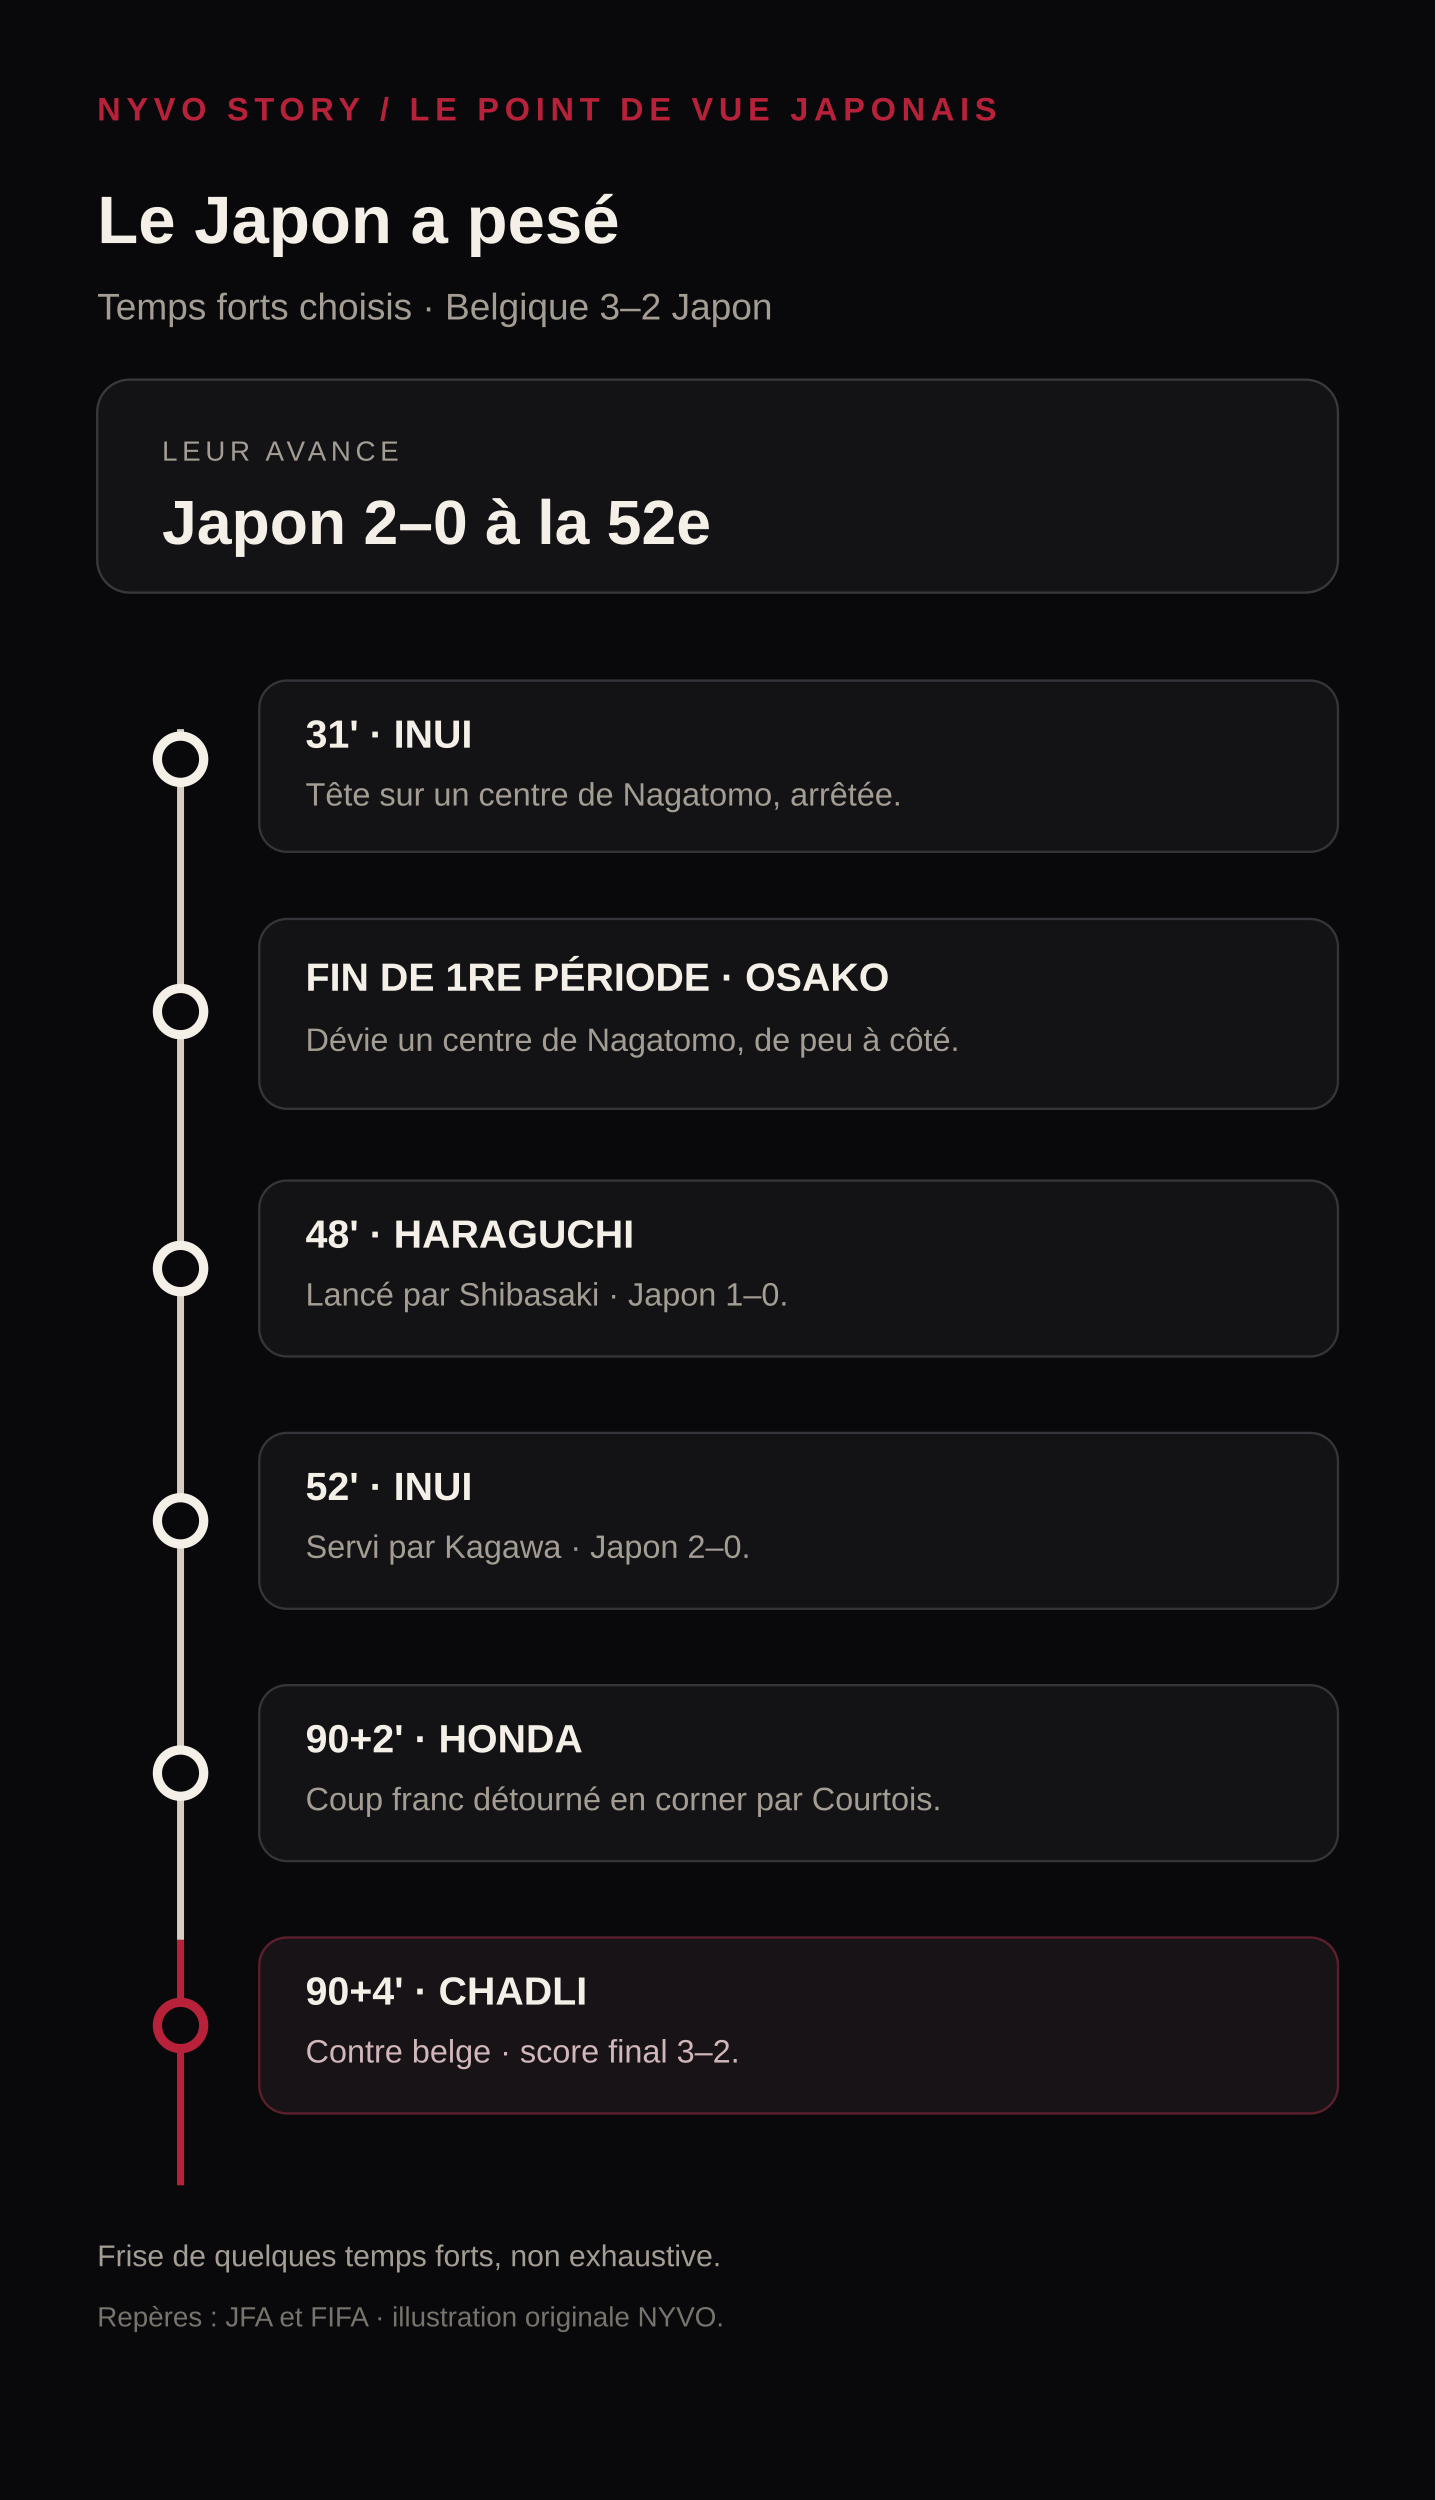
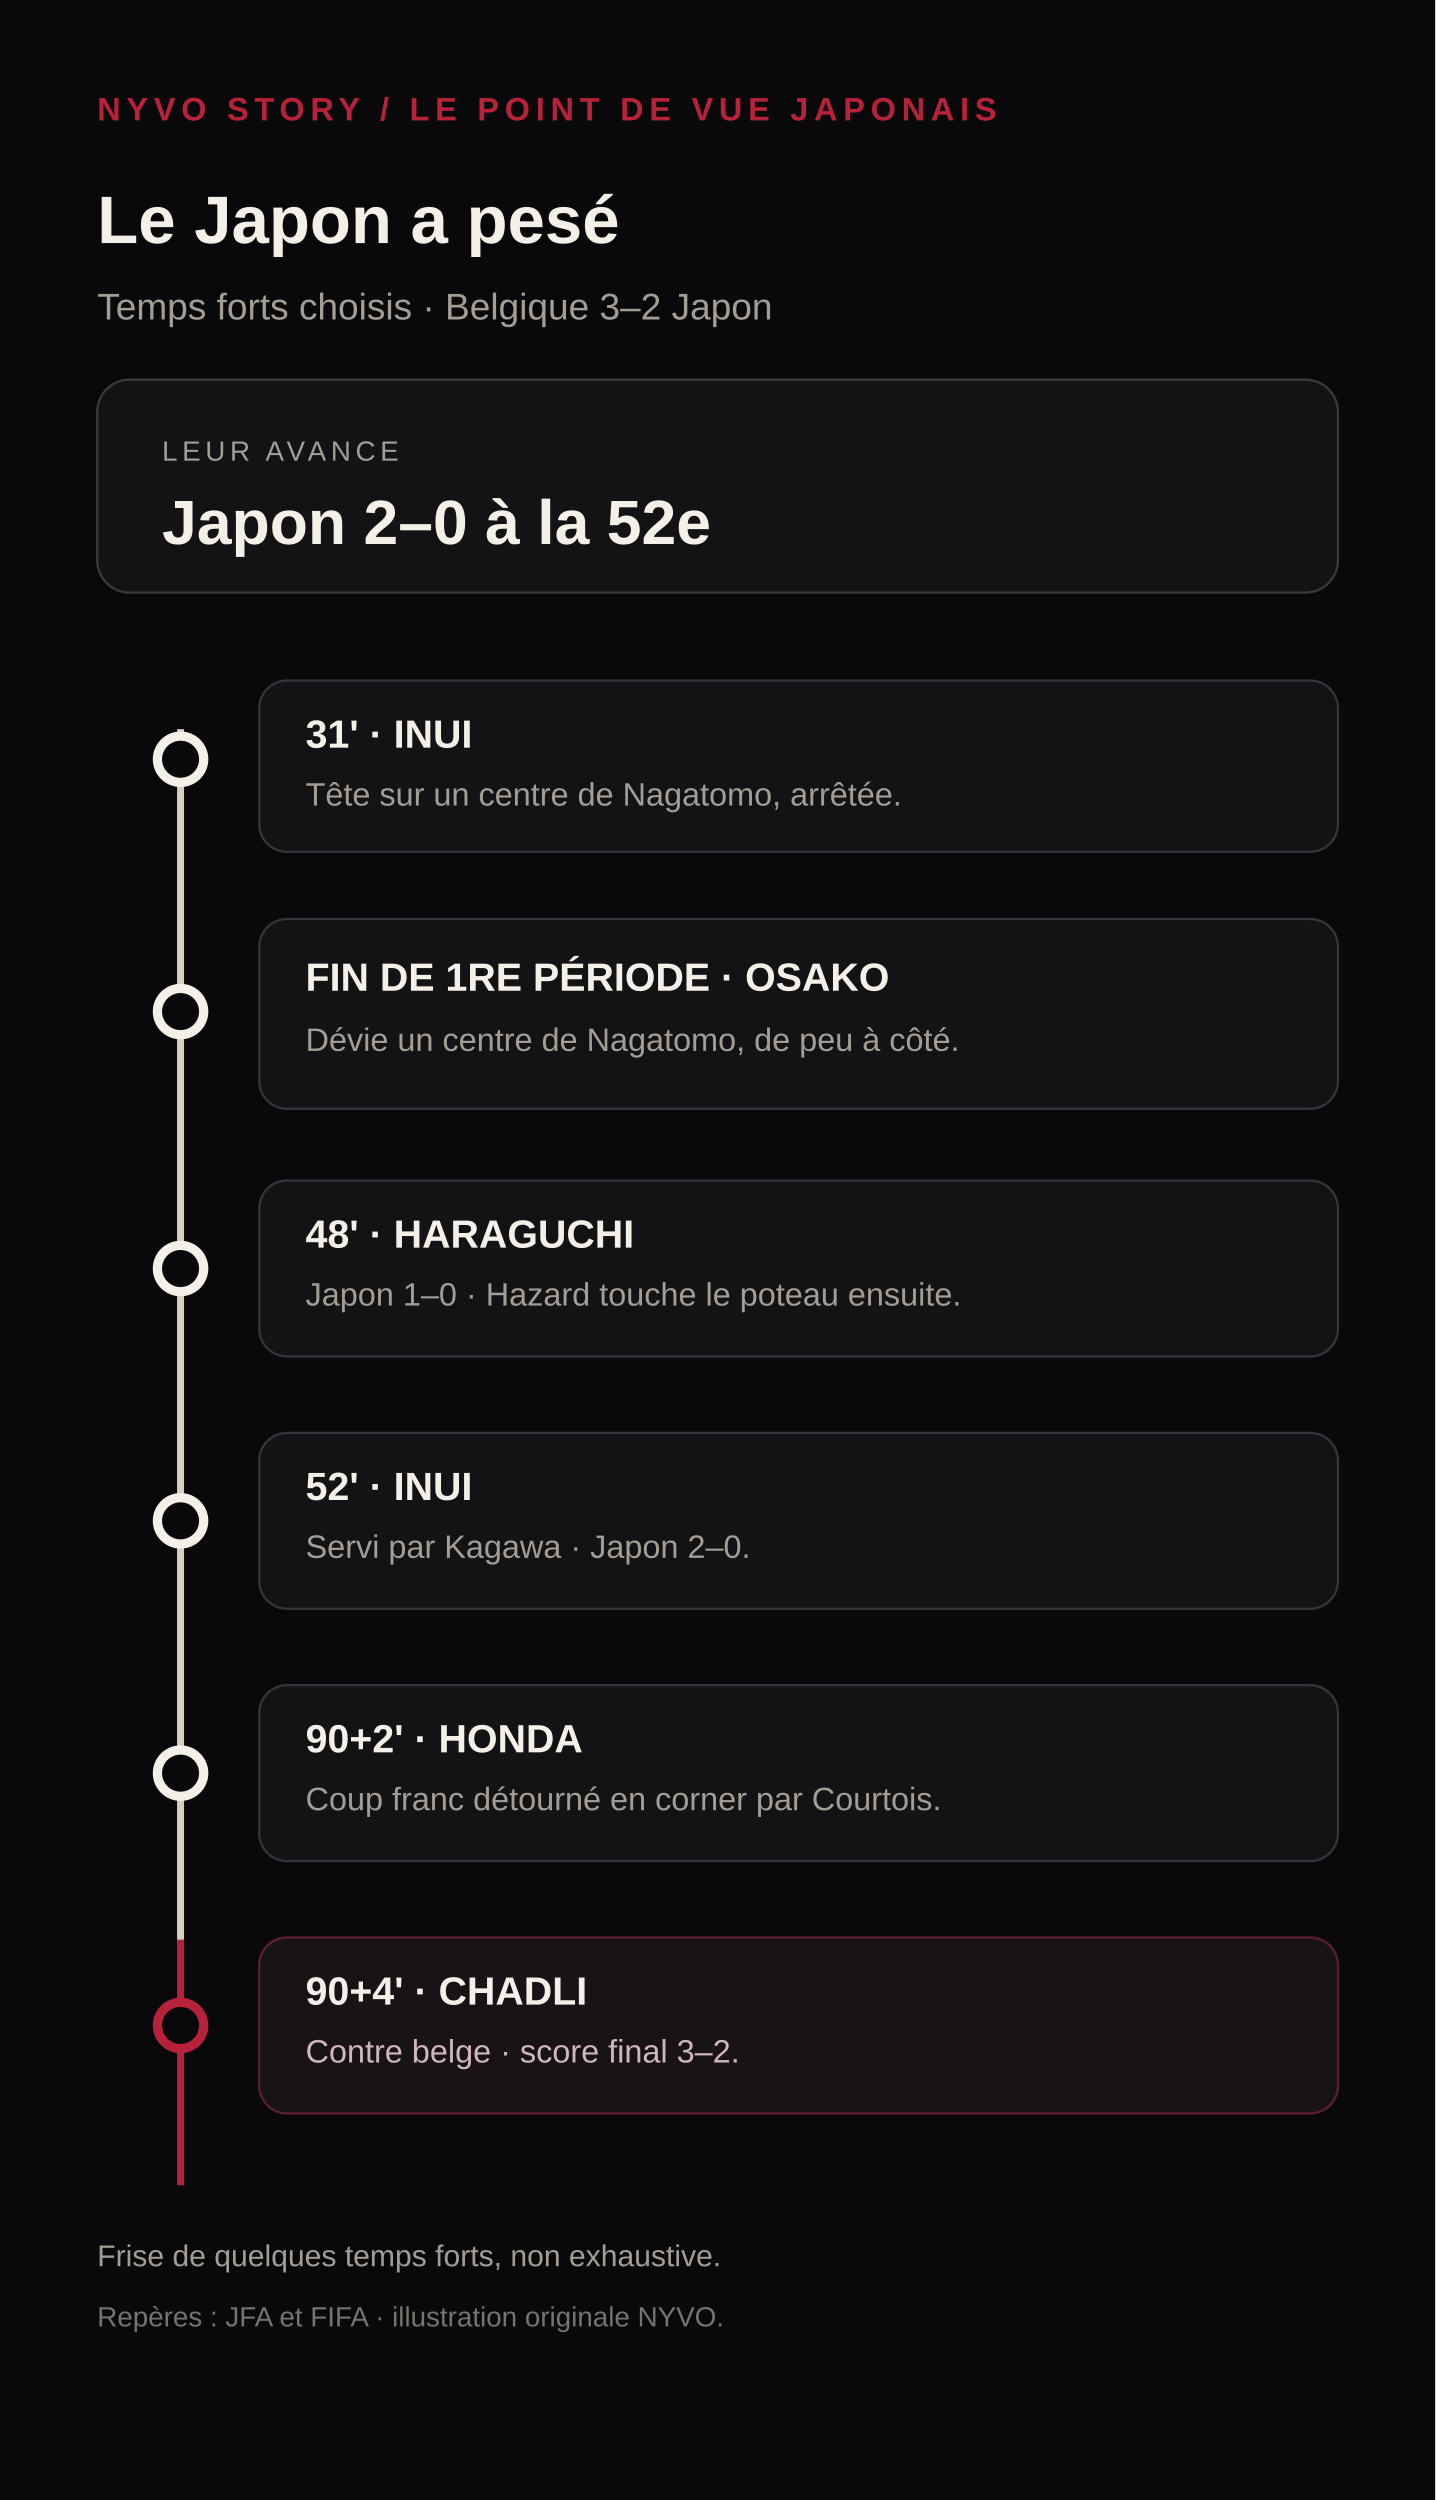
<svg xmlns="http://www.w3.org/2000/svg" viewBox="0 0 620 1080" role="img" aria-labelledby="t d">
  <rect width="620" height="1080" fill="#09090B" />
  <text x="42" y="52" fill="#B7223A" font-family="Arial,sans-serif" font-size="14" font-weight="bold" letter-spacing="2.5">NYVO STORY / LE POINT DE VUE JAPONAIS</text>
  <text x="42" y="105" fill="#F4F0E8" font-family="Arial,sans-serif" font-size="29" font-weight="bold">Le Japon a pesé</text>
  <text x="42" y="138" fill="#A49D94" font-family="Arial,sans-serif" font-size="16">Temps forts choisis · Belgique 3–2 Japon</text>
  <rect x="42" y="164" width="536" height="92" rx="14" fill="#131316" stroke="#38383D" />
  <text x="70" y="199" fill="#A49D94" font-family="Arial,sans-serif" font-size="12" letter-spacing="2">LEUR AVANCE</text>
  <text x="70" y="235" fill="#F4F0E8" font-family="Arial,sans-serif" font-size="27" font-weight="bold">Japon 2–0 à la 52e</text>
  <line x1="78" y1="315" x2="78" y2="944" stroke="#44444A" stroke-width="3" />
  <line x1="78" y1="315" x2="78" y2="838" stroke="#D6CEC2" stroke-width="3" />
  <line x1="78" y1="838" x2="78" y2="944" stroke="#B7223A" stroke-width="3" />
  <g font-family="Arial,sans-serif">
    <g>
      <circle cx="78" cy="328" r="10" fill="#09090B" stroke="#F4F0E8" stroke-width="4" />
      <rect x="112" y="294" width="466" height="74" rx="12" fill="#131316" stroke="#34343A" />
      <text x="132" y="323" fill="#F4F0E8" font-size="17" font-weight="bold">31' · INUI</text>
      <text x="132" y="348" fill="#A49D94" font-size="14">Tête sur un centre de Nagatomo, arrêtée.</text>
    </g>
    <g>
      <circle cx="78" cy="437" r="10" fill="#09090B" stroke="#F4F0E8" stroke-width="4" />
      <rect x="112" y="397" width="466" height="82" rx="12" fill="#131316" stroke="#34343A" />
      <text x="132" y="428" fill="#F4F0E8" font-size="17" font-weight="bold">FIN DE 1RE PÉRIODE · OSAKO</text>
      <text x="132" y="454" fill="#A49D94" font-size="14">Dévie un centre de Nagatomo, de peu à côté.</text>
    </g>
    <g>
      <circle cx="78" cy="548" r="10" fill="#09090B" stroke="#F4F0E8" stroke-width="4" />
      <rect x="112" y="510" width="466" height="76" rx="12" fill="#131316" stroke="#34343A" />
      <text x="132" y="539" fill="#F4F0E8" font-size="17" font-weight="bold">48' · HARAGUCHI</text>
-       <text x="132" y="564" fill="#A49D94" font-size="14">Lancé par Shibasaki · Japon 1–0.</text>
+       <text x="132" y="564" fill="#A49D94" font-size="14">Japon 1–0 · Hazard touche le poteau ensuite.</text>
    </g>
    <g>
      <circle cx="78" cy="657" r="10" fill="#09090B" stroke="#F4F0E8" stroke-width="4" />
      <rect x="112" y="619" width="466" height="76" rx="12" fill="#131316" stroke="#34343A" />
      <text x="132" y="648" fill="#F4F0E8" font-size="17" font-weight="bold">52' · INUI</text>
      <text x="132" y="673" fill="#A49D94" font-size="14">Servi par Kagawa · Japon 2–0.</text>
    </g>
    <g>
      <circle cx="78" cy="766" r="10" fill="#09090B" stroke="#F4F0E8" stroke-width="4" />
      <rect x="112" y="728" width="466" height="76" rx="12" fill="#131316" stroke="#34343A" />
      <text x="132" y="757" fill="#F4F0E8" font-size="17" font-weight="bold">90+2' · HONDA</text>
      <text x="132" y="782" fill="#A49D94" font-size="14">Coup franc détourné en corner par Courtois.</text>
    </g>
    <g>
      <circle cx="78" cy="875" r="10" fill="#09090B" stroke="#B7223A" stroke-width="4" />
      <rect x="112" y="837" width="466" height="76" rx="12" fill="#171316" stroke="#5E1F2D" />
      <text x="132" y="866" fill="#F4F0E8" font-size="17" font-weight="bold">90+4' · CHADLI</text>
      <text x="132" y="891" fill="#D1B6BA" font-size="14">Contre belge · score final 3–2.</text>
    </g>
  </g>
  <text x="42" y="979" fill="#A49D94" font-family="Arial,sans-serif" font-size="13">Frise de quelques temps forts, non exhaustive.</text>
  <text x="42" y="1005" fill="#77736D" font-family="Arial,sans-serif" font-size="12">Repères : JFA et FIFA · illustration originale NYVO.</text>
</svg>
